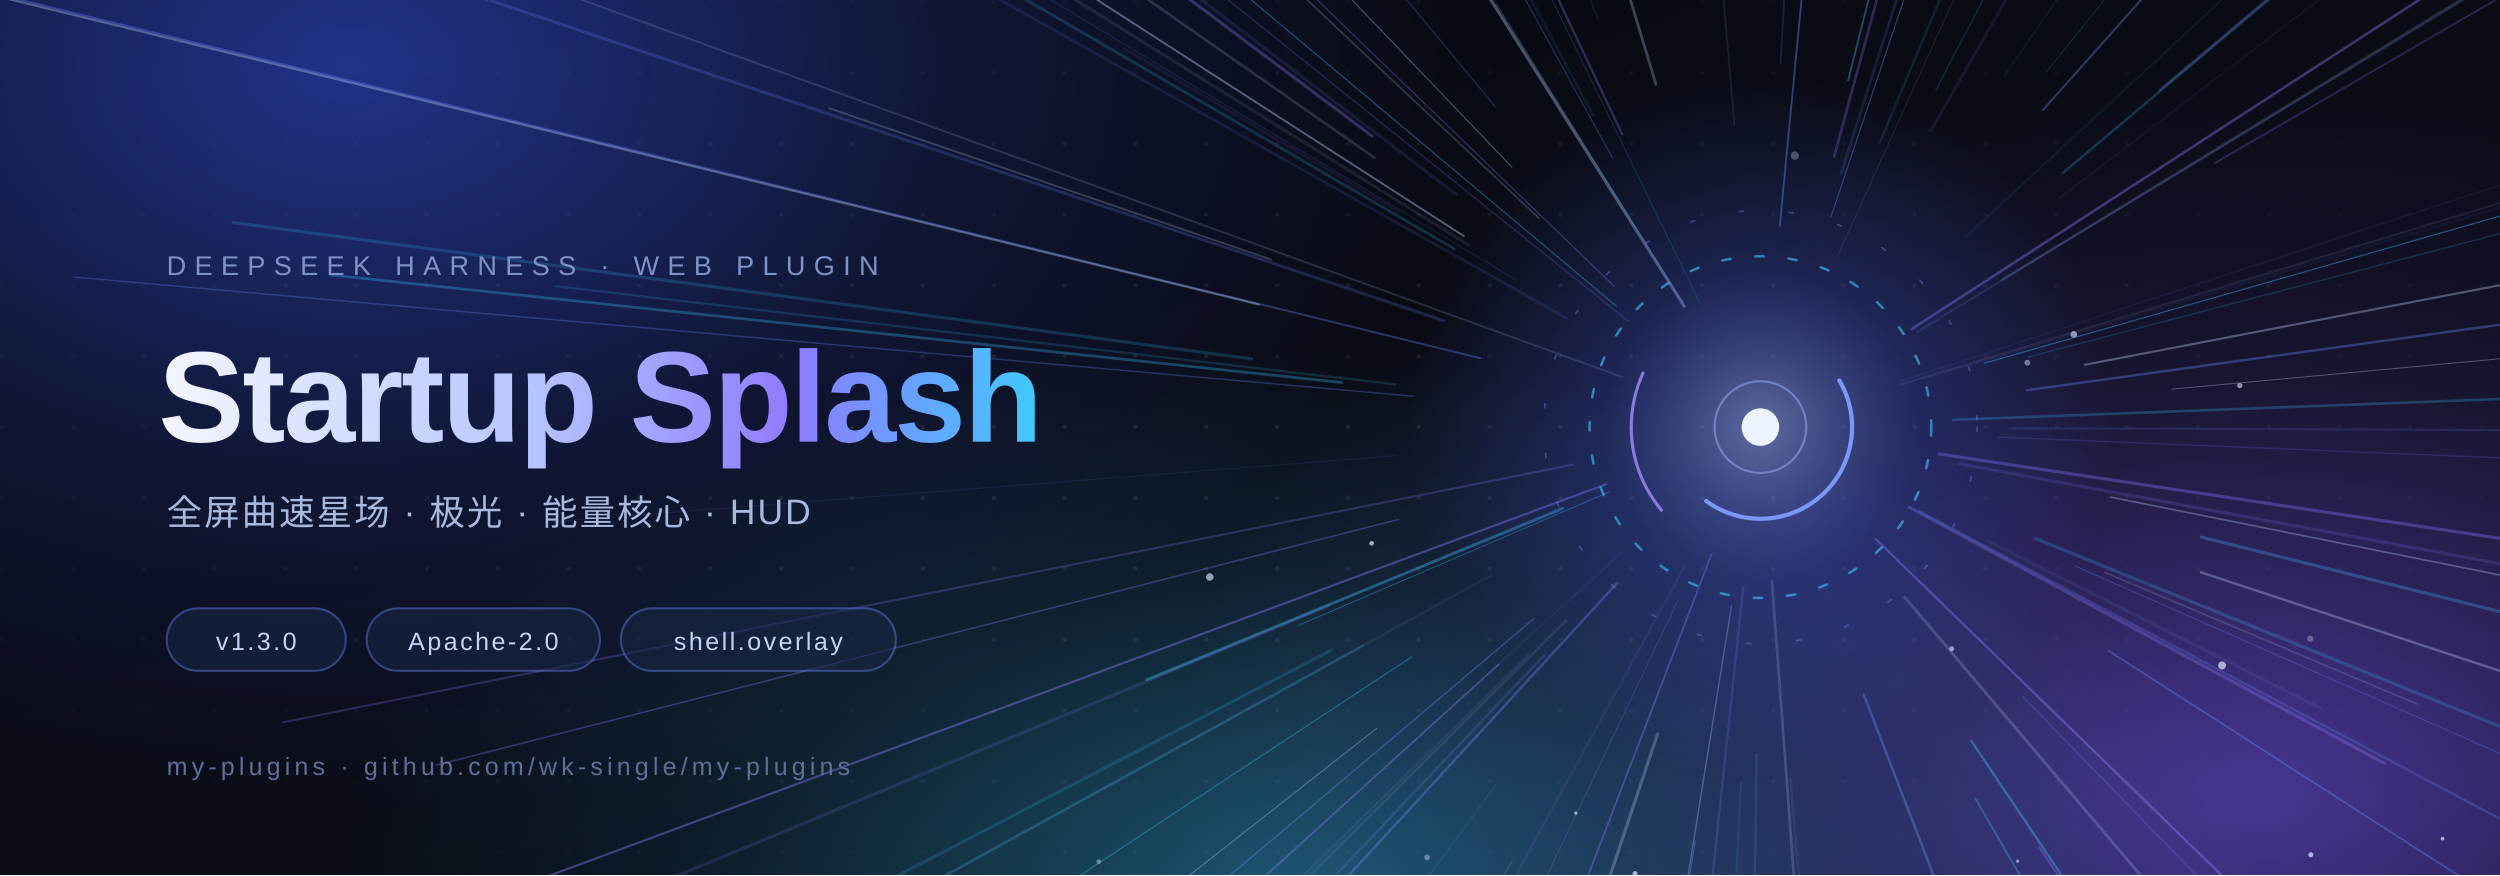
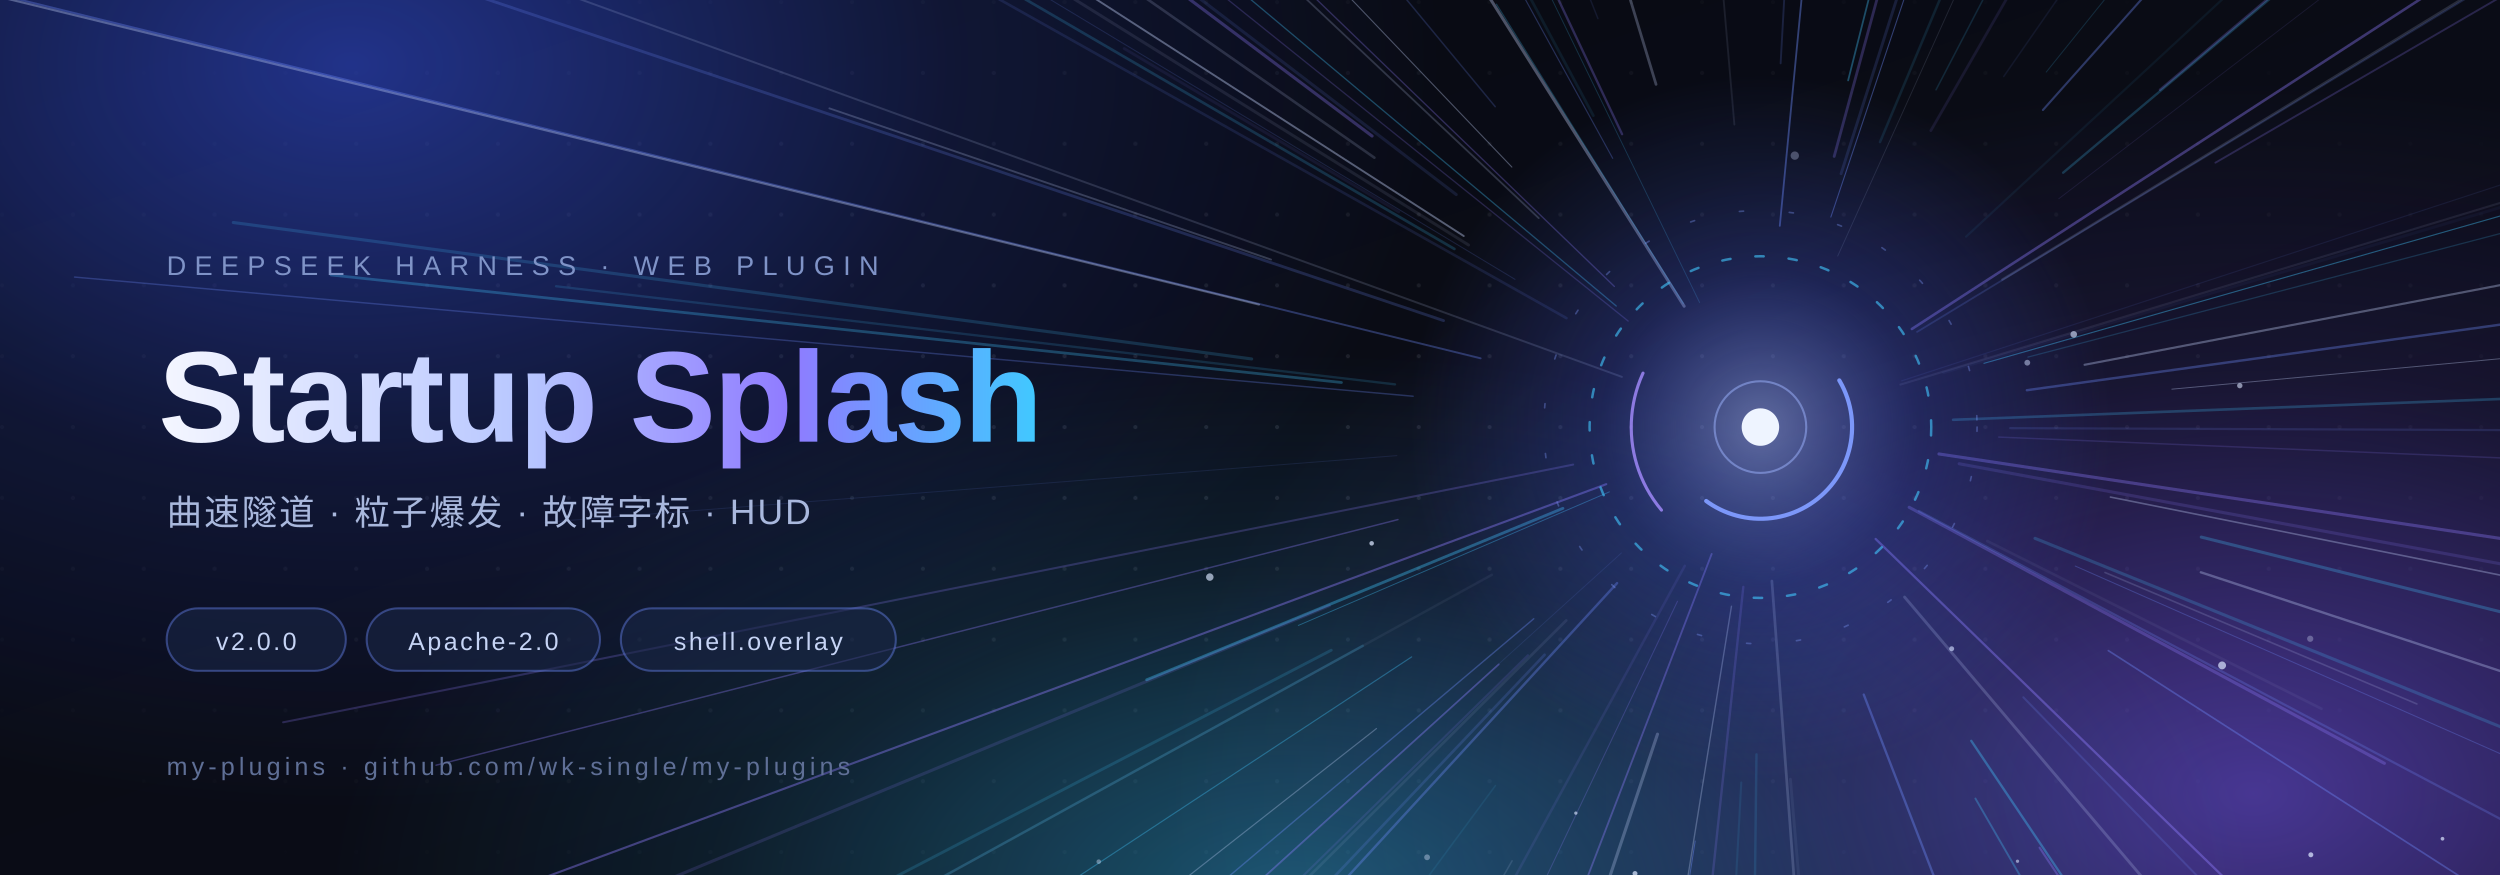
<svg xmlns="http://www.w3.org/2000/svg" viewBox="0 0 1200 420" width="1200" height="420" role="img" aria-label="my-plugins — Startup Splash for DeepSeek Harness">
  <defs>
    <linearGradient id="bg" x1="0" y1="0" x2="1" y2="1">
      <stop offset="0" stop-color="#080a12" />
      <stop offset="0.55" stop-color="#0a0c16" />
      <stop offset="1" stop-color="#06070c" />
    </linearGradient>
    <radialGradient id="auroraBlue" cx="0.5" cy="0.5" r="0.5">
      <stop offset="0" stop-color="#3b5bff" stop-opacity="0.5" />
      <stop offset="0.55" stop-color="#3b5bff" stop-opacity="0.14" />
      <stop offset="1" stop-color="#3b5bff" stop-opacity="0" />
    </radialGradient>
    <radialGradient id="auroraPurple" cx="0.5" cy="0.5" r="0.5">
      <stop offset="0" stop-color="#7c5cff" stop-opacity="0.55" />
      <stop offset="0.6" stop-color="#7c5cff" stop-opacity="0.12" />
      <stop offset="1" stop-color="#7c5cff" stop-opacity="0" />
    </radialGradient>
    <radialGradient id="auroraCyan" cx="0.5" cy="0.5" r="0.5">
      <stop offset="0" stop-color="#38c6ff" stop-opacity="0.4" />
      <stop offset="0.6" stop-color="#38c6ff" stop-opacity="0.1" />
      <stop offset="1" stop-color="#38c6ff" stop-opacity="0" />
    </radialGradient>
    <radialGradient id="coreGlow" cx="0.5" cy="0.5" r="0.5">
      <stop offset="0" stop-color="#9db4ff" stop-opacity="0.55" />
      <stop offset="0.45" stop-color="#4d6bfe" stop-opacity="0.22" />
      <stop offset="1" stop-color="#4d6bfe" stop-opacity="0" />
    </radialGradient>
    <linearGradient id="title" x1="0" y1="0" x2="1" y2="0">
      <stop offset="0" stop-color="#f4f6ff" />
      <stop offset="0.42" stop-color="#b7c6ff" />
      <stop offset="0.72" stop-color="#8f7bff" />
      <stop offset="1" stop-color="#41c8ff" />
    </linearGradient>
    <pattern id="grid" width="34" height="34" patternUnits="userSpaceOnUse">
      <circle cx="1" cy="1" r="1" fill="#9aa0aa" opacity="0.16" />
    </pattern>
    <radialGradient id="fade" cx="0.5" cy="0.5" r="0.62">
      <stop offset="0" stop-color="#ffffff" stop-opacity="1" />
      <stop offset="0.72" stop-color="#ffffff" stop-opacity="0.35" />
      <stop offset="1" stop-color="#ffffff" stop-opacity="0" />
    </radialGradient>
    <mask id="gridMask">
      <rect width="1200" height="420" fill="url(#fade)" />
    </mask>
    <clipPath id="frame">
      <rect width="1200" height="420" rx="0" />
    </clipPath>
  </defs>
  <g clip-path="url(#frame)">
    <rect width="1200" height="420" fill="url(#bg)" />
    <rect width="1200" height="420" fill="url(#grid)" mask="url(#gridMask)" />
    <ellipse cx="170" cy="30" rx="520" ry="360" fill="url(#auroraBlue)" />
    <ellipse cx="1080" cy="380" rx="520" ry="340" fill="url(#auroraPurple)" />
    <ellipse cx="620" cy="430" rx="460" ry="260" fill="url(#auroraCyan)" />
    <g>
      <line x1="771.0" y1="232.4" x2="55.6" y2="497.4" stroke="#917cff" stroke-width="1.02" opacity="0.41" stroke-linecap="round" />
      <line x1="831.1" y1="291.0" x2="808.8" y2="429.4" stroke="#c9d8ff" stroke-width="0.66" opacity="0.29" stroke-linecap="round" />
      <line x1="767.0" y1="8.9" x2="595.7" y2="-421.6" stroke="#6f8dff" stroke-width="0.69" opacity="0.11" stroke-linecap="round" />
      <line x1="1012.0" y1="312.3" x2="1602.4" y2="691.5" stroke="#6f8dff" stroke-width="0.82" opacity="0.36" stroke-linecap="round" />
      <line x1="704.9" y1="117.6" x2="441.3" y2="-46.8" stroke="#c9d8ff" stroke-width="1.41" opacity="0.10" stroke-linecap="round" />
      <line x1="952.3" y1="174.4" x2="1514.3" y2="14.0" stroke="#41c8ff" stroke-width="0.54" opacity="0.41" stroke-linecap="round" />
      <line x1="776.2" y1="279.9" x2="476.5" y2="606.4" stroke="#6f8dff" stroke-width="1.17" opacity="0.34" stroke-linecap="round" />
      <line x1="741.4" y1="314.3" x2="399.6" y2="674.9" stroke="#6f8dff" stroke-width="1.27" opacity="0.18" stroke-linecap="round" />
      <line x1="961.8" y1="36.7" x2="1265.8" y2="-401.5" stroke="#6f8dff" stroke-width="0.72" opacity="0.09" stroke-linecap="round" />
      <line x1="1056.4" y1="274.7" x2="1243.5" y2="336.4" stroke="#c9d8ff" stroke-width="1.15" opacity="0.32" stroke-linecap="round" />
      <line x1="1013.0" y1="238.6" x2="1497.5" y2="335.6" stroke="#c9d8ff" stroke-width="0.78" opacity="0.33" stroke-linecap="round" />
      <line x1="698.1" y1="119.5" x2="198.6" y2="-171.2" stroke="#41c8ff" stroke-width="1.30" opacity="0.19" stroke-linecap="round" />
      <line x1="805.2" y1="288.6" x2="678.0" y2="556.0" stroke="#917cff" stroke-width="0.48" opacity="0.24" stroke-linecap="round" />
      <line x1="976.8" y1="258.4" x2="1297.9" y2="388.4" stroke="#41c8ff" stroke-width="1.49" opacity="0.21" stroke-linecap="round" />
      <line x1="658.6" y1="65.3" x2="222.1" y2="-261.8" stroke="#917cff" stroke-width="1.49" opacity="0.31" stroke-linecap="round" />
      <line x1="659.7" y1="75.7" x2="-10.3" y2="-392.1" stroke="#c9d8ff" stroke-width="1.26" opacity="0.17" stroke-linecap="round" />
      <line x1="878.8" y1="104.2" x2="987.7" y2="-219.9" stroke="#6f8dff" stroke-width="0.51" opacity="0.40" stroke-linecap="round" />
      <line x1="961.1" y1="134.2" x2="1491.1" y2="-189.3" stroke="#c9d8ff" stroke-width="1.14" opacity="0.16" stroke-linecap="round" />
      <line x1="774.1" y1="76.0" x2="518.6" y2="-388.8" stroke="#6f8dff" stroke-width="0.55" opacity="0.28" stroke-linecap="round" />
      <line x1="677.6" y1="315.3" x2="417.3" y2="486.8" stroke="#41c8ff" stroke-width="0.56" opacity="0.35" stroke-linecap="round" />
      <line x1="980.6" y1="52.8" x2="1568.9" y2="-607.7" stroke="#6f8dff" stroke-width="1.01" opacity="0.34" stroke-linecap="round" />
      <line x1="719.4" y1="318.9" x2="299.8" y2="699.3" stroke="#917cff" stroke-width="0.85" opacity="0.34" stroke-linecap="round" />
      <line x1="738.6" y1="104.7" x2="394.5" y2="-219.6" stroke="#c9d8ff" stroke-width="0.87" opacity="0.20" stroke-linecap="round" />
      <line x1="717.8" y1="377.1" x2="321.9" y2="913.0" stroke="#41c8ff" stroke-width="0.76" opacity="0.09" stroke-linecap="round" />
      <line x1="710.7" y1="172.0" x2="-37.5" y2="-11.7" stroke="#6f8dff" stroke-width="0.92" opacity="0.33" stroke-linecap="round" />
      <line x1="702.6" y1="113.3" x2="423.3" y2="-66.6" stroke="#c9d8ff" stroke-width="0.92" opacity="0.40" stroke-linecap="round" />
      <line x1="808.7" y1="271.6" x2="510.3" y2="818.4" stroke="#917cff" stroke-width="1.21" opacity="0.11" stroke-linecap="round" />
      <line x1="733.4" y1="314.5" x2="318.0" y2="722.1" stroke="#917cff" stroke-width="1.00" opacity="0.14" stroke-linecap="round" />
      <line x1="643.9" y1="183.6" x2="158.9" y2="132.0" stroke="#41c8ff" stroke-width="1.32" opacity="0.29" stroke-linecap="round" />
      <line x1="610.1" y1="124.6" x2="398.1" y2="52.0" stroke="#c9d8ff" stroke-width="0.89" opacity="0.23" stroke-linecap="round" />
      <line x1="654.1" y1="310.0" x2="-116.3" y2="733.7" stroke="#41c8ff" stroke-width="1.19" opacity="0.18" stroke-linecap="round" />
      <line x1="751.8" y1="297.8" x2="217.9" y2="829.4" stroke="#c9d8ff" stroke-width="1.28" opacity="0.09" stroke-linecap="round" />
      <line x1="973.4" y1="171.4" x2="1613.7" y2="3.9" stroke="#41c8ff" stroke-width="0.61" opacity="0.19" stroke-linecap="round" />
      <line x1="880.4" y1="75.1" x2="1060.5" y2="-586.3" stroke="#917cff" stroke-width="1.34" opacity="0.26" stroke-linecap="round" />
      <line x1="916.4" y1="243.5" x2="1144.5" y2="366.4" stroke="#917cff" stroke-width="1.49" opacity="0.30" stroke-linecap="round" />
      <line x1="751.9" y1="152.7" x2="25.2" y2="-255.8" stroke="#6f8dff" stroke-width="1.26" opacity="0.13" stroke-linecap="round" />
      <line x1="926.8" y1="62.7" x2="1226.0" y2="-457.7" stroke="#917cff" stroke-width="1.32" opacity="0.11" stroke-linecap="round" />
      <line x1="930.7" y1="217.9" x2="1351.3" y2="281.2" stroke="#917cff" stroke-width="1.49" opacity="0.34" stroke-linecap="round" />
      <line x1="750.2" y1="244.0" x2="550.4" y2="326.3" stroke="#41c8ff" stroke-width="1.36" opacity="0.37" stroke-linecap="round" />
      <line x1="940.4" y1="222.6" x2="1554.8" y2="336.2" stroke="#917cff" stroke-width="1.48" opacity="0.17" stroke-linecap="round" />
      <line x1="957.8" y1="-8.7" x2="1276.7" y2="-612.4" stroke="#917cff" stroke-width="1.02" opacity="0.20" stroke-linecap="round" />
      <line x1="1036.8" y1="43.1" x2="1261.3" y2="-146.3" stroke="#917cff" stroke-width="1.21" opacity="0.24" stroke-linecap="round" />
      <line x1="669.6" y1="184.5" x2="266.9" y2="137.4" stroke="#41c8ff" stroke-width="1.11" opacity="0.16" stroke-linecap="round" />
      <line x1="953.9" y1="259.7" x2="1114.3" y2="340.2" stroke="#c9d8ff" stroke-width="1.28" opacity="0.06" stroke-linecap="round" />
      <line x1="959.0" y1="-9.5" x2="1072.2" y2="-222.7" stroke="#6f8dff" stroke-width="0.42" opacity="0.22" stroke-linecap="round" />
      <line x1="854.7" y1="30.4" x2="896.2" y2="-713.5" stroke="#6f8dff" stroke-width="0.90" opacity="0.18" stroke-linecap="round" />
      <line x1="832.5" y1="59.8" x2="783.1" y2="-513.8" stroke="#c9d8ff" stroke-width="0.88" opacity="0.10" stroke-linecap="round" />
      <line x1="972.9" y1="187.3" x2="1295.6" y2="142.6" stroke="#6f8dff" stroke-width="1.18" opacity="0.34" stroke-linecap="round" />
      <line x1="912.2" y1="184.6" x2="1683.4" y2="-49.0" stroke="#c9d8ff" stroke-width="1.00" opacity="0.09" stroke-linecap="round" />
      <line x1="699.0" y1="93.4" x2="310.2" y2="-203.7" stroke="#6f8dff" stroke-width="1.44" opacity="0.13" stroke-linecap="round" />
      <line x1="1000.6" y1="175.1" x2="1226.5" y2="131.8" stroke="#c9d8ff" stroke-width="1.04" opacity="0.35" stroke-linecap="round" />
      <line x1="778.5" y1="180.9" x2="230.1" y2="-17.9" stroke="#c9d8ff" stroke-width="0.94" opacity="0.16" stroke-linecap="round" />
      <line x1="946.2" y1="355.6" x2="1101.0" y2="586.0" stroke="#41c8ff" stroke-width="1.12" opacity="0.36" stroke-linecap="round" />
      <line x1="1063.4" y1="78.1" x2="1832.4" y2="-368.8" stroke="#917cff" stroke-width="0.91" opacity="0.23" stroke-linecap="round" />
      <line x1="894.6" y1="333.4" x2="1115.4" y2="905.1" stroke="#6f8dff" stroke-width="1.12" opacity="0.37" stroke-linecap="round" />
      <line x1="943.7" y1="113.6" x2="1342.9" y2="-256.1" stroke="#41c8ff" stroke-width="1.03" opacity="0.07" stroke-linecap="round" />
      <line x1="778.3" y1="265.4" x2="161.5" y2="823.7" stroke="#6f8dff" stroke-width="0.41" opacity="0.13" stroke-linecap="round" />
      <line x1="794.9" y1="40.5" x2="752.0" y2="-100.8" stroke="#c9d8ff" stroke-width="1.32" opacity="0.27" stroke-linecap="round" />
      <line x1="808.4" y1="147.0" x2="453.4" y2="-415.8" stroke="#c9d8ff" stroke-width="1.45" opacity="0.35" stroke-linecap="round" />
      <line x1="1010.4" y1="274.8" x2="1160.1" y2="337.9" stroke="#c9d8ff" stroke-width="0.79" opacity="0.17" stroke-linecap="round" />
      <line x1="795.6" y1="352.4" x2="749.4" y2="490.3" stroke="#c9d8ff" stroke-width="1.49" opacity="0.27" stroke-linecap="round" />
      <line x1="604.3" y1="146.2" x2="-210.3" y2="-52.8" stroke="#c9d8ff" stroke-width="1.01" opacity="0.34" stroke-linecap="round" />
      <line x1="778.6" y1="64.4" x2="510.1" y2="-503.5" stroke="#917cff" stroke-width="1.12" opacity="0.28" stroke-linecap="round" />
      <line x1="921.1" y1="245.3" x2="1338.0" y2="466.1" stroke="#6f8dff" stroke-width="1.10" opacity="0.24" stroke-linecap="round" />
      <line x1="671.4" y1="101.7" x2="539.6" y2="23.3" stroke="#917cff" stroke-width="1.35" opacity="0.08" stroke-linecap="round" />
      <line x1="815.8" y1="145.2" x2="645.3" y2="-204.9" stroke="#41c8ff" stroke-width="0.43" opacity="0.21" stroke-linecap="round" />
      <line x1="920.2" y1="159.3" x2="1237.1" y2="-33.2" stroke="#6f8dff" stroke-width="0.86" opacity="0.19" stroke-linecap="round" />
      <line x1="808.0" y1="145.7" x2="718.3" y2="2.0" stroke="#41c8ff" stroke-width="0.56" opacity="0.25" stroke-linecap="round" />
      <line x1="854.3" y1="108.4" x2="916.7" y2="-541.9" stroke="#6f8dff" stroke-width="0.87" opacity="0.41" stroke-linecap="round" />
      <line x1="850.5" y1="278.9" x2="867.5" y2="507.1" stroke="#c9d8ff" stroke-width="1.31" opacity="0.19" stroke-linecap="round" />
      <line x1="836.8" y1="281.7" x2="751.2" y2="1087.0" stroke="#917cff" stroke-width="1.13" opacity="0.19" stroke-linecap="round" />
      <line x1="813.7" y1="403.7" x2="778.2" y2="628.8" stroke="#6f8dff" stroke-width="0.47" opacity="0.41" stroke-linecap="round" />
      <line x1="717.7" y1="51.2" x2="363.2" y2="-377.1" stroke="#6f8dff" stroke-width="0.72" opacity="0.20" stroke-linecap="round" />
      <line x1="772.5" y1="236.1" x2="623.2" y2="300.2" stroke="#41c8ff" stroke-width="0.45" opacity="0.36" stroke-linecap="round" />
      <line x1="725.8" y1="413.2" x2="321.3" y2="1119.8" stroke="#c9d8ff" stroke-width="0.74" opacity="0.13" stroke-linecap="round" />
      <line x1="900.3" y1="258.7" x2="1312.7" y2="659.5" stroke="#917cff" stroke-width="1.09" opacity="0.41" stroke-linecap="round" />
      <line x1="843.1" y1="362.1" x2="834.7" y2="1066.7" stroke="#41c8ff" stroke-width="1.16" opacity="0.13" stroke-linecap="round" />
      <line x1="990.3" y1="82.9" x2="1584.0" y2="-416.4" stroke="#41c8ff" stroke-width="1.14" opacity="0.23" stroke-linecap="round" />
      <line x1="660.7" y1="349.7" x2="474.4" y2="495.9" stroke="#c9d8ff" stroke-width="0.57" opacity="0.31" stroke-linecap="round" />
      <line x1="859.4" y1="374.0" x2="879.9" y2="614.0" stroke="#c9d8ff" stroke-width="1.34" opacity="0.07" stroke-linecap="round" />
      <line x1="639.0" y1="312.1" x2="52.2" y2="617.2" stroke="#41c8ff" stroke-width="1.37" opacity="0.17" stroke-linecap="round" />
      <line x1="1042.5" y1="186.8" x2="1226.8" y2="169.7" stroke="#c9d8ff" stroke-width="0.46" opacity="0.34" stroke-linecap="round" />
      <line x1="937.5" y1="201.5" x2="1652.7" y2="174.3" stroke="#41c8ff" stroke-width="1.27" opacity="0.24" stroke-linecap="round" />
      <line x1="774.9" y1="137.5" x2="622.6" y2="-9.3" stroke="#917cff" stroke-width="0.65" opacity="0.29" stroke-linecap="round" />
      <line x1="982.2" y1="34.6" x2="1521.7" y2="-635.7" stroke="#41c8ff" stroke-width="0.47" opacity="0.17" stroke-linecap="round" />
      <line x1="821.6" y1="265.9" x2="701.1" y2="579.4" stroke="#917cff" stroke-width="0.88" opacity="0.36" stroke-linecap="round" />
      <line x1="996.1" y1="271.7" x2="1399.3" y2="449.7" stroke="#6f8dff" stroke-width="0.47" opacity="0.29" stroke-linecap="round" />
      <line x1="755.1" y1="223.0" x2="135.9" y2="346.7" stroke="#917cff" stroke-width="0.98" opacity="0.24" stroke-linecap="round" />
      <line x1="883.7" y1="83.4" x2="959.6" y2="-154.9" stroke="#6f8dff" stroke-width="1.38" opacity="0.16" stroke-linecap="round" />
      <line x1="971.2" y1="334.7" x2="1534.7" y2="913.8" stroke="#6f8dff" stroke-width="0.96" opacity="0.19" stroke-linecap="round" />
      <line x1="725.7" y1="80.2" x2="470.4" y2="-186.8" stroke="#c9d8ff" stroke-width="0.52" opacity="0.35" stroke-linecap="round" />
      <line x1="716.1" y1="275.9" x2="91.1" y2="619.9" stroke="#c9d8ff" stroke-width="1.17" opacity="0.06" stroke-linecap="round" />
      <line x1="835.8" y1="375.6" x2="791.7" y2="1195.5" stroke="#41c8ff" stroke-width="0.99" opacity="0.10" stroke-linecap="round" />
      <line x1="912.8" y1="182.8" x2="1530.3" y2="-19.2" stroke="#6f8dff" stroke-width="0.53" opacity="0.10" stroke-linecap="round" />
      <line x1="1056.6" y1="257.8" x2="1647.3" y2="405.3" stroke="#41c8ff" stroke-width="1.47" opacity="0.27" stroke-linecap="round" />
      <line x1="917.7" y1="157.9" x2="1416.5" y2="-165.7" stroke="#917cff" stroke-width="1.26" opacity="0.38" stroke-linecap="round" />
      <line x1="919.9" y1="-18.9" x2="1168.6" y2="-761.7" stroke="#917cff" stroke-width="0.78" opacity="0.40" stroke-linecap="round" />
      <line x1="914.2" y1="286.6" x2="1326.4" y2="772.7" stroke="#c9d8ff" stroke-width="1.37" opacity="0.21" stroke-linecap="round" />
      <line x1="902.4" y1="68.2" x2="1152.4" y2="-527.6" stroke="#41c8ff" stroke-width="1.21" opacity="0.12" stroke-linecap="round" />
      <line x1="692.9" y1="153.9" x2="141.6" y2="-31.3" stroke="#6f8dff" stroke-width="1.36" opacity="0.21" stroke-linecap="round" />
      <line x1="988.2" y1="95.4" x2="1551.7" y2="-335.7" stroke="#917cff" stroke-width="0.41" opacity="0.12" stroke-linecap="round" />
      <line x1="727.2" y1="134.1" x2="175.2" y2="-198.3" stroke="#6f8dff" stroke-width="0.46" opacity="0.17" stroke-linecap="round" />
      <line x1="959.4" y1="209.8" x2="1345.1" y2="225.8" stroke="#917cff" stroke-width="0.70" opacity="0.17" stroke-linecap="round" />
      <line x1="775.8" y1="146.9" x2="145.8" y2="-381.5" stroke="#41c8ff" stroke-width="0.63" opacity="0.33" stroke-linecap="round" />
      <line x1="929.3" y1="43.1" x2="1209.3" y2="-494.6" stroke="#41c8ff" stroke-width="0.74" opacity="0.15" stroke-linecap="round" />
      <line x1="671.0" y1="249.4" x2="209.3" y2="367.3" stroke="#917cff" stroke-width="0.72" opacity="0.33" stroke-linecap="round" />
      <line x1="979.0" y1="406.9" x2="1242.3" y2="803.3" stroke="#917cff" stroke-width="1.00" opacity="0.34" stroke-linecap="round" />
      <line x1="678.3" y1="190.2" x2="35.8" y2="133.0" stroke="#6f8dff" stroke-width="0.70" opacity="0.28" stroke-linecap="round" />
      <line x1="948.2" y1="383.3" x2="1365.6" y2="1104.5" stroke="#41c8ff" stroke-width="0.92" opacity="0.30" stroke-linecap="round" />
      <line x1="964.9" y1="205.5" x2="1340.4" y2="207.0" stroke="#6f8dff" stroke-width="1.06" opacity="0.15" stroke-linecap="round" />
      <line x1="887.1" y1="38.6" x2="984.8" y2="-347.2" stroke="#41c8ff" stroke-width="0.85" opacity="0.35" stroke-linecap="round" />
      <line x1="638.1" y1="290.7" x2="78.1" y2="522.6" stroke="#917cff" stroke-width="1.46" opacity="0.16" stroke-linecap="round" />
      <line x1="882.1" y1="122.9" x2="1207.4" y2="-596.8" stroke="#c9d8ff" stroke-width="0.42" opacity="0.13" stroke-linecap="round" />
      <line x1="736.2" y1="297.0" x2="408.4" y2="574.0" stroke="#6f8dff" stroke-width="0.68" opacity="0.35" stroke-linecap="round" />
      <line x1="670.5" y1="218.7" x2="261.5" y2="250.7" stroke="#6f8dff" stroke-width="0.46" opacity="0.12" stroke-linecap="round" />
      <line x1="932.9" y1="178.9" x2="1319.7" y2="64.1" stroke="#6f8dff" stroke-width="1.34" opacity="0.05" stroke-linecap="round" />
      <line x1="781.5" y1="154.1" x2="245.4" y2="-276.4" stroke="#917cff" stroke-width="0.63" opacity="0.22" stroke-linecap="round" />
      <line x1="764.8" y1="55.5" x2="571.0" y2="-306.1" stroke="#41c8ff" stroke-width="1.32" opacity="0.09" stroke-linecap="round" />
      <line x1="600.8" y1="172.3" x2="112.0" y2="106.8" stroke="#41c8ff" stroke-width="1.49" opacity="0.18" stroke-linecap="round" />
      <line x1="834.0" y1="-6.3" x2="820.5" y2="-265.4" stroke="#41c8ff" stroke-width="0.93" opacity="0.25" stroke-linecap="round" />
    </g>
    <g>
      <circle cx="658.4" cy="260.8" r="1.1" fill="#dbe6ff" opacity="0.73" />
      <circle cx="1066.6" cy="319.4" r="1.9" fill="#dbe6ff" opacity="0.70" />
      <circle cx="756.4" cy="390.3" r="0.8" fill="#dbe6ff" opacity="0.64" />
      <circle cx="995.4" cy="160.5" r="1.6" fill="#dbe6ff" opacity="0.62" />
      <circle cx="685.0" cy="411.5" r="1.4" fill="#dbe6ff" opacity="0.39" />
      <circle cx="1172.4" cy="402.6" r="0.9" fill="#dbe6ff" opacity="0.70" />
      <circle cx="973.1" cy="174.1" r="1.4" fill="#dbe6ff" opacity="0.50" />
      <circle cx="527.4" cy="413.6" r="1.1" fill="#dbe6ff" opacity="0.41" />
      <circle cx="968.4" cy="413.4" r="0.8" fill="#dbe6ff" opacity="0.57" />
      <circle cx="1108.9" cy="306.6" r="1.5" fill="#dbe6ff" opacity="0.32" />
      <circle cx="1109.2" cy="410.3" r="1.2" fill="#dbe6ff" opacity="0.74" />
      <circle cx="580.7" cy="277.0" r="1.8" fill="#dbe6ff" opacity="0.66" />
      <circle cx="861.5" cy="74.7" r="2.0" fill="#dbe6ff" opacity="0.31" />
      <circle cx="784.8" cy="419.3" r="1.2" fill="#dbe6ff" opacity="0.72" />
      <circle cx="1075.1" cy="185.1" r="1.3" fill="#dbe6ff" opacity="0.59" />
      <circle cx="936.8" cy="311.4" r="1.2" fill="#dbe6ff" opacity="0.64" />
    </g>
    <circle cx="845" cy="205" r="170" fill="url(#coreGlow)" />
    <g fill="none" stroke-linecap="round">
      <circle cx="845" cy="205" r="44" stroke="#7f9bff" stroke-width="2" stroke-dasharray="120 156" transform="rotate(-30 845 205)" opacity="0.95" />
      <circle cx="845" cy="205" r="62" stroke="#a58cff" stroke-width="1.5" stroke-dasharray="70 320" transform="rotate(140 845 205)" opacity="0.8" />
      <circle cx="845" cy="205" r="82" stroke="#41c8ff" stroke-width="1.2" stroke-dasharray="4 12" opacity="0.6" />
      <circle cx="845" cy="205" r="104" stroke="#7f9bff" stroke-width="0.8" stroke-dasharray="2 22" opacity="0.35" />
    </g>
    <circle cx="845" cy="205" r="9" fill="#eef4ff" />
    <circle cx="845" cy="205" r="22" fill="none" stroke="#9db4ff" stroke-width="1" opacity="0.5" />
    <g font-family="'Segoe UI', 'Microsoft YaHei', Arial, sans-serif">
      <text x="80" y="132" fill="#7f93c7" font-size="13" letter-spacing="4">DEEPSEEK HARNESS  ·  WEB PLUGIN</text>
      <text x="76" y="212" fill="url(#title)" font-size="62" font-weight="700" letter-spacing="-1">Startup Splash</text>
-       <text x="80" y="252" fill="#a9b8dd" font-size="17" letter-spacing="1">全屏曲速星场 · 极光 · 能量核心 · HUD</text>
+       <text x="80" y="252" fill="#a9b8dd" font-size="17" letter-spacing="1">曲速隧道 · 粒子爆发 · 故障字标 · HUD</text>
      <g font-size="12" letter-spacing="1.2">
        <rect x="80" y="292" width="86" height="30" rx="15" fill="#1b2748" fill-opacity="0.55" stroke="#6f8dff" stroke-opacity="0.4" />
-         <text x="123" y="312" fill="#c6d4f5" text-anchor="middle">v1.3.0</text>
+         <text x="123" y="312" fill="#c6d4f5" text-anchor="middle">v2.0.0</text>
        <rect x="176" y="292" width="112" height="30" rx="15" fill="#1b2748" fill-opacity="0.55" stroke="#6f8dff" stroke-opacity="0.4" />
        <text x="232" y="312" fill="#c6d4f5" text-anchor="middle">Apache-2.0</text>
        <rect x="298" y="292" width="132" height="30" rx="15" fill="#1b2748" fill-opacity="0.55" stroke="#6f8dff" stroke-opacity="0.4" />
        <text x="364" y="312" fill="#c6d4f5" text-anchor="middle">shell.overlay</text>
      </g>
      <text x="80" y="372" fill="#5f6f96" font-size="12" letter-spacing="2">my-plugins  ·  github.com/wk-single/my-plugins</text>
    </g>
  </g>
</svg>
